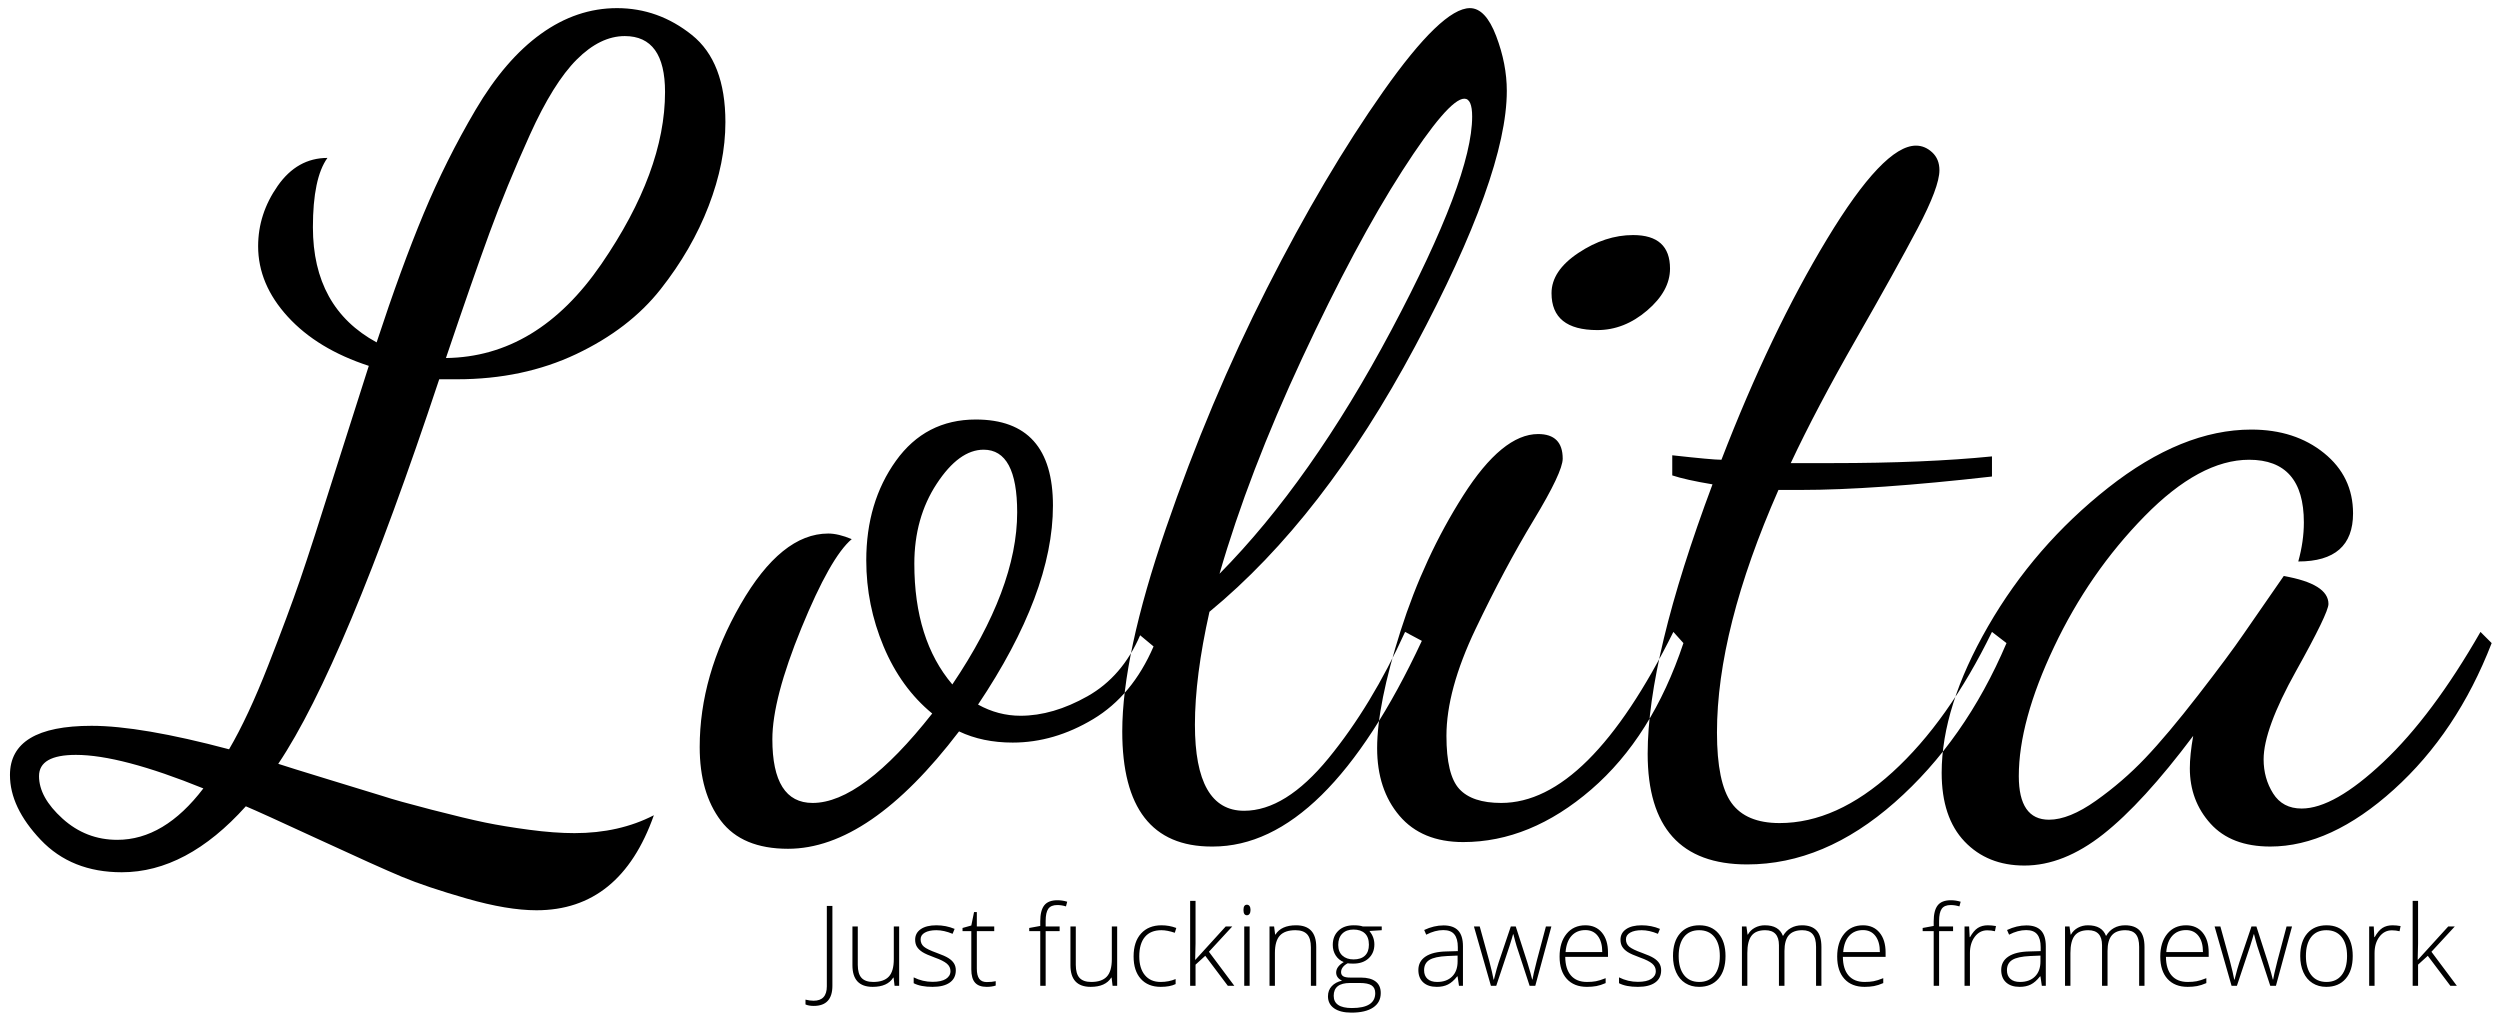
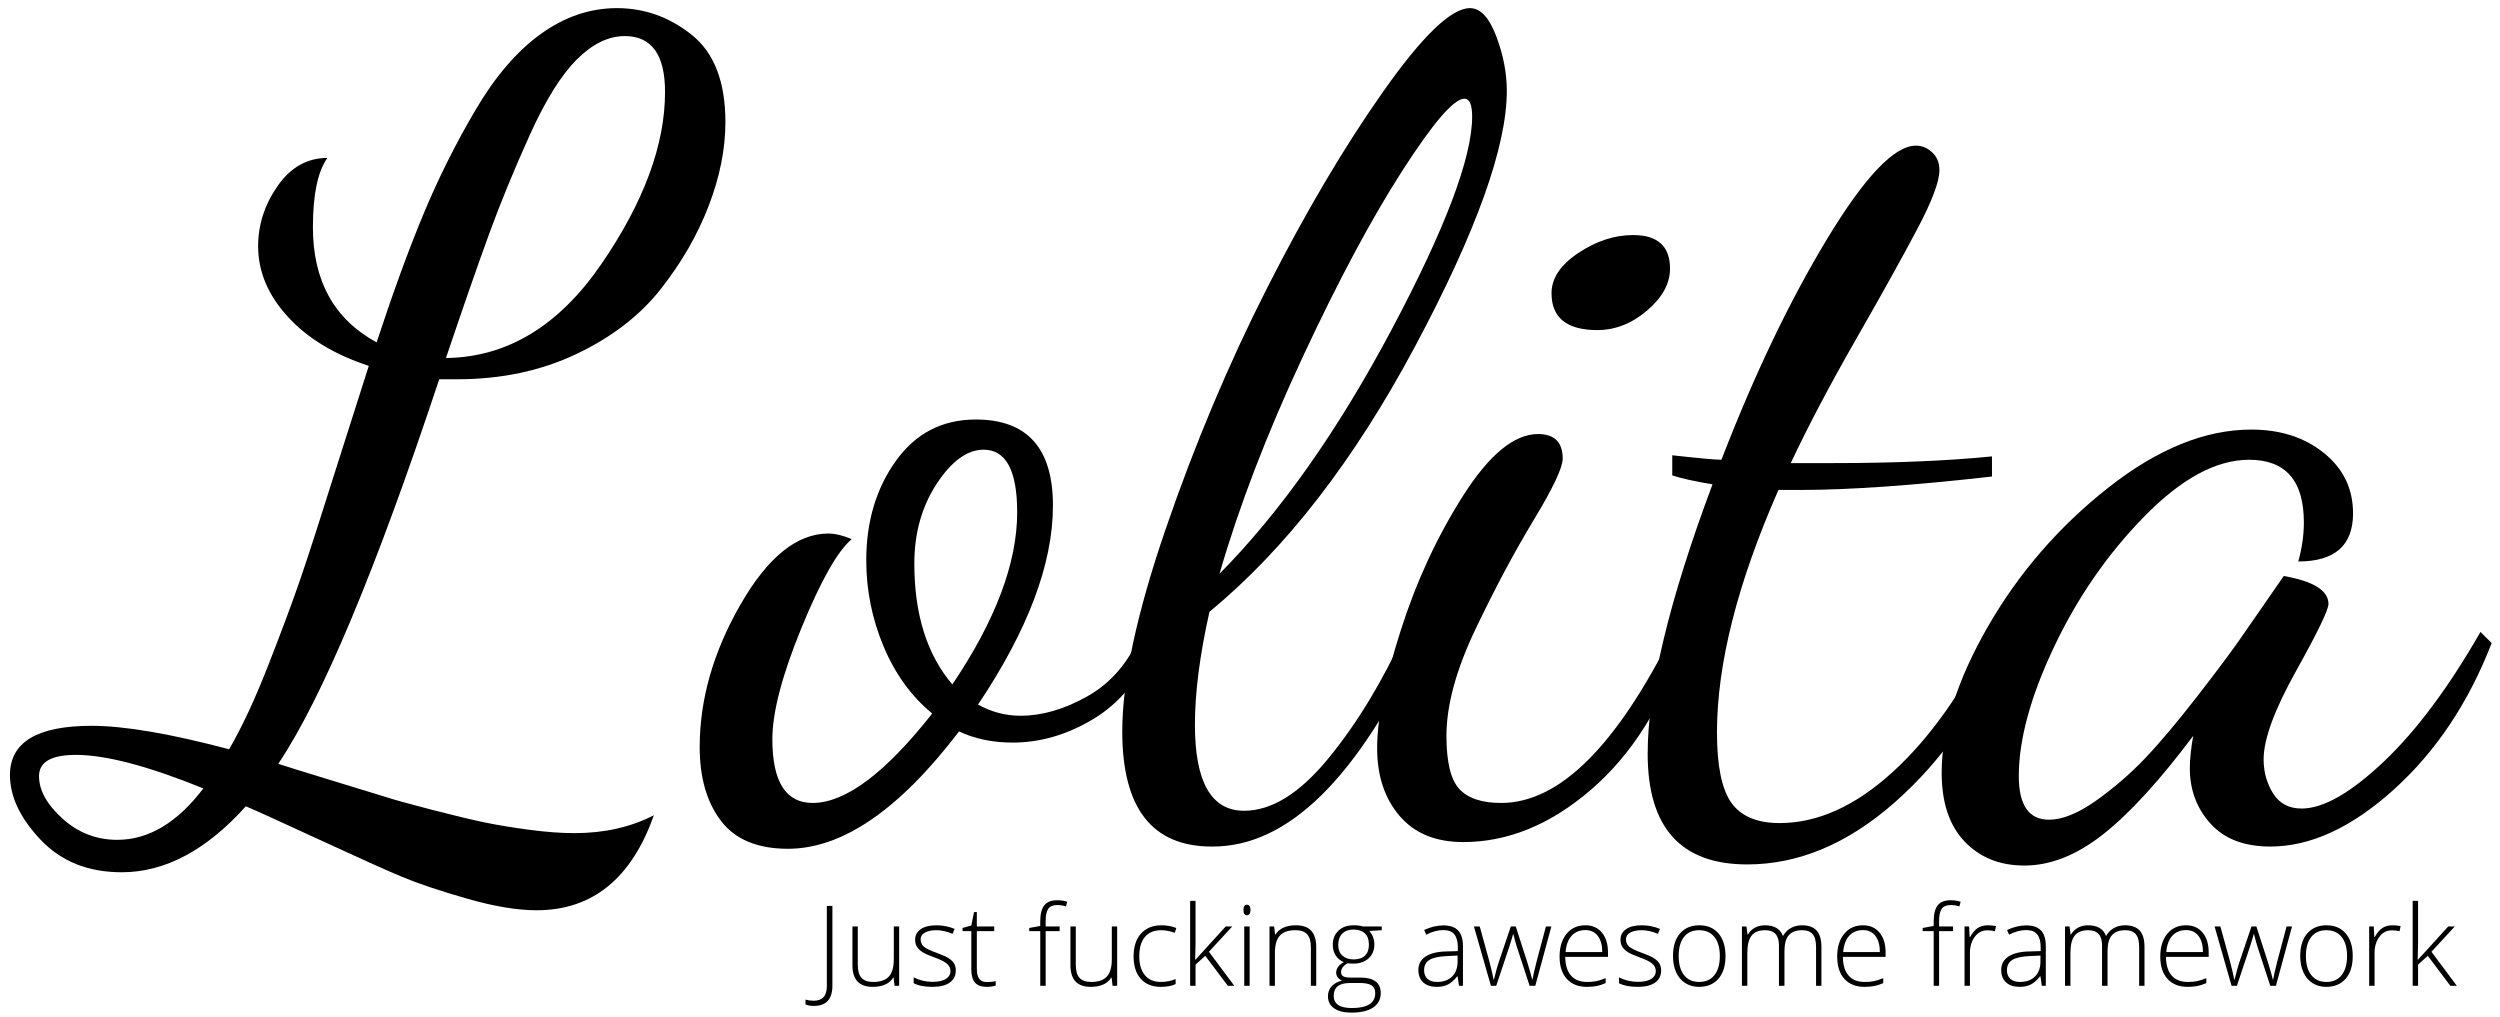
<svg xmlns="http://www.w3.org/2000/svg" width="246px" height="100px" viewBox="0 0 246 100" version="1.1">
  <defs />
  <g id="Home" stroke="none" stroke-width="1" fill="none" fill-rule="evenodd">
    <g transform="translate(-597, -463)" id="Logo" fill="#000000">
      <g transform="translate(589, 448)">
        <g id="Group" transform="translate(8, 15)">
-           <path d="M68.85,73.51 C68.85,68.817 70.188,64.142 72.865,59.485 C75.542,54.828 78.42,52.5 81.5,52.5 C82.16,52.5 82.93,52.683 83.81,53.05 C82.417,54.223 80.767,57.138 78.86,61.795 C76.953,66.452 76,70.1 76,72.74 C76,76.92 77.32,79.01 79.96,79.01 C83.187,79.01 87.11,76.077 91.73,70.21 C89.677,68.523 88.082,66.323 86.945,63.61 C85.808,60.897 85.24,58.073 85.24,55.14 C85.24,51.327 86.212,48.063 88.155,45.35 C90.098,42.637 92.72,41.28 96.02,41.28 C101.08,41.28 103.61,44.103 103.61,49.75 C103.61,55.47 101.153,61.997 96.24,69.33 C97.56,70.063 98.953,70.43 100.42,70.43 C102.547,70.43 104.747,69.788 107.02,68.505 C109.293,67.222 111.017,65.223 112.19,62.51 L113.51,63.61 C112.117,66.837 110.137,69.22 107.57,70.76 C105.003,72.3 102.363,73.07 99.65,73.07 C97.67,73.07 95.91,72.703 94.37,71.97 C88.503,79.67 82.893,83.52 77.54,83.52 C74.533,83.52 72.333,82.603 70.94,80.77 C69.547,78.937 68.85,76.517 68.85,73.51 L68.85,73.51 Z M0.98,76.26 C0.98,73.033 3.657,71.42 9.01,71.42 C12.237,71.42 16.747,72.19 22.54,73.73 C23.787,71.603 25.07,68.853 26.39,65.48 C27.71,62.107 28.755,59.302 29.525,57.065 C30.295,54.828 31.487,51.143 33.1,46.01 L36.29,36 C32.917,34.9 30.258,33.287 28.315,31.16 C26.372,29.033 25.4,26.723 25.4,24.23 C25.4,22.103 26.042,20.123 27.325,18.29 C28.608,16.457 30.24,15.54 32.22,15.54 C31.267,16.86 30.79,19.133 30.79,22.36 C30.79,27.64 32.88,31.417 37.06,33.69 C38.673,28.777 40.213,24.56 41.68,21.04 C43.147,17.52 44.852,14.11 46.795,10.81 C48.738,7.51 50.883,5.017 53.23,3.33 C55.577,1.643 58.07,0.8 60.71,0.8 C63.423,0.8 65.88,1.68 68.08,3.44 C70.28,5.2 71.38,8.06 71.38,12.02 C71.38,14.66 70.83,17.41 69.73,20.27 C68.63,23.13 67.053,25.862 65,28.465 C62.947,31.068 60.178,33.195 56.695,34.845 C53.212,36.495 49.307,37.32 44.98,37.32 L43.22,37.32 C36.987,56.093 31.707,68.707 27.38,75.16 C28.04,75.38 29.69,75.893 32.33,76.7 L37.72,78.35 C38.6,78.643 40.177,79.083 42.45,79.67 C44.723,80.257 46.483,80.678 47.73,80.935 C48.977,81.192 50.425,81.43 52.075,81.65 C53.725,81.87 55.21,81.98 56.53,81.98 C59.463,81.98 62.067,81.393 64.34,80.22 C62.14,86.453 58.29,89.57 52.79,89.57 C50.883,89.57 48.592,89.185 45.915,88.415 C43.238,87.645 41.112,86.93 39.535,86.27 C37.958,85.61 35.227,84.382 31.34,82.585 C27.453,80.788 25.07,79.707 24.19,79.34 C20.303,83.667 16.233,85.83 11.98,85.83 C8.68,85.83 6.022,84.767 4.005,82.64 C1.988,80.513 0.98,78.387 0.98,76.26 L0.98,76.26 Z M6.15,80.55 C7.69,81.943 9.487,82.64 11.54,82.64 C14.62,82.64 17.443,80.953 20.01,77.58 C14.583,75.38 10.403,74.28 7.47,74.28 C5.05,74.28 3.84,74.977 3.84,76.37 C3.84,77.763 4.61,79.157 6.15,80.55 L6.15,80.55 Z M43.88,35.23 C49.893,35.157 54.99,32.077 59.17,25.99 C63.35,19.903 65.44,14.257 65.44,9.05 C65.44,5.383 64.12,3.55 61.48,3.55 C59.867,3.55 58.29,4.32 56.75,5.86 C55.21,7.4 53.67,9.875 52.13,13.285 C50.59,16.695 49.27,19.903 48.17,22.91 C47.07,25.917 45.64,30.023 43.88,35.23 L43.88,35.23 Z M89.97,55.47 C89.97,60.457 91.217,64.417 93.71,67.35 C97.963,61.043 100.09,55.397 100.09,50.41 C100.09,46.303 98.99,44.25 96.79,44.25 C95.177,44.25 93.637,45.368 92.17,47.605 C90.703,49.842 89.97,52.463 89.97,55.47 L89.97,55.47 Z M120,56.46 C126.013,50.373 131.66,42.362 136.94,32.425 C142.22,22.488 144.86,15.503 144.86,11.47 C144.86,10.297 144.603,9.71 144.09,9.71 C143.063,9.71 141.028,12.075 137.985,16.805 C134.942,21.535 131.66,27.677 128.14,35.23 C124.62,42.783 121.907,49.86 120,56.46 L120,56.46 Z M135.51,73.62 C135.51,70.76 136.28,66.91 137.82,62.07 C139.36,57.23 141.413,52.793 143.98,48.76 C146.547,44.727 149.003,42.71 151.35,42.71 C152.963,42.71 153.77,43.517 153.77,45.13 C153.77,46.01 152.817,48.027 150.91,51.18 C149.003,54.333 147.097,57.908 145.19,61.905 C143.283,65.902 142.33,69.403 142.33,72.41 C142.33,74.977 142.752,76.718 143.595,77.635 C144.438,78.552 145.813,79.01 147.72,79.01 C153.44,79.01 159.087,73.4 164.66,62.18 L165.65,63.28 C163.597,69.44 160.572,74.243 156.575,77.69 C152.578,81.137 148.38,82.86 143.98,82.86 C141.267,82.86 139.177,81.998 137.71,80.275 C136.243,78.552 135.51,76.333 135.51,73.62 L135.51,73.62 Z M152.67,28.85 C152.67,27.383 153.55,26.063 155.31,24.89 C157.07,23.717 158.867,23.13 160.7,23.13 C163.12,23.13 164.33,24.23 164.33,26.43 C164.33,27.897 163.578,29.272 162.075,30.555 C160.572,31.838 158.94,32.48 157.18,32.48 C154.173,32.48 152.67,31.27 152.67,28.85 L152.67,28.85 Z M162.13,74.17 C162.13,67.863 164.257,59.027 168.51,47.66 C166.75,47.367 165.43,47.073 164.55,46.78 L164.55,44.8 C167.19,45.093 168.803,45.24 169.39,45.24 C172.617,36.88 176.082,29.638 179.785,23.515 C183.488,17.392 186.403,14.33 188.53,14.33 C189.117,14.33 189.648,14.55 190.125,14.99 C190.602,15.43 190.84,16.017 190.84,16.75 C190.84,17.85 190.125,19.757 188.695,22.47 C187.265,25.183 185.248,28.813 182.645,33.36 C180.042,37.907 177.897,41.977 176.21,45.57 L180.28,45.57 C186.367,45.57 191.61,45.35 196.01,44.91 L196.01,46.89 C188.237,47.77 181.967,48.21 177.2,48.21 C176.98,48.21 176.797,48.21 176.65,48.21 L175,48.21 C170.967,57.377 168.95,65.333 168.95,72.08 C168.95,75.38 169.427,77.69 170.38,79.01 C171.333,80.33 172.91,80.99 175.11,80.99 C178.85,80.99 182.553,79.322 186.22,75.985 C189.887,72.648 193.15,68.047 196.01,62.18 L197.44,63.28 C194.727,69.66 191.06,74.885 186.44,78.955 C181.82,83.025 176.98,85.06 171.92,85.06 C165.393,85.06 162.13,81.43 162.13,74.17 L162.13,74.17 Z M191.06,76.04 C191.06,71.713 192.582,66.91 195.625,61.63 C198.668,56.35 202.61,51.803 207.45,47.99 C212.29,44.177 216.983,42.27 221.53,42.27 C224.39,42.27 226.773,43.04 228.68,44.58 C230.587,46.12 231.54,48.1 231.54,50.52 C231.54,53.673 229.743,55.25 226.15,55.25 C226.517,53.93 226.7,52.647 226.7,51.4 C226.7,47.293 224.903,45.24 221.31,45.24 C218.083,45.24 214.655,47.092 211.025,50.795 C207.395,54.498 204.425,58.788 202.115,63.665 C199.805,68.542 198.65,72.777 198.65,76.37 C198.65,79.23 199.64,80.66 201.62,80.66 C202.94,80.66 204.48,80.037 206.24,78.79 C208,77.543 209.613,76.15 211.08,74.61 C212.547,73.07 214.288,70.998 216.305,68.395 C218.322,65.792 219.807,63.793 220.76,62.4 L224.72,56.68 C227.653,57.193 229.12,58.11 229.12,59.43 C229.12,60.017 228.057,62.217 225.93,66.03 C223.803,69.843 222.74,72.74 222.74,74.72 C222.74,75.967 223.052,77.085 223.675,78.075 C224.298,79.065 225.233,79.56 226.48,79.56 C228.607,79.56 231.283,78.038 234.51,74.995 C237.737,71.952 240.927,67.68 244.08,62.18 L245.18,63.28 C242.907,69.147 239.698,73.95 235.555,77.69 C231.412,81.43 227.36,83.3 223.4,83.3 C220.833,83.3 218.872,82.548 217.515,81.045 C216.158,79.542 215.48,77.727 215.48,75.6 C215.48,74.72 215.59,73.657 215.81,72.41 C212.51,76.81 209.558,80.037 206.955,82.09 C204.352,84.143 201.767,85.17 199.2,85.17 C196.78,85.17 194.818,84.382 193.315,82.805 C191.812,81.228 191.06,78.973 191.06,76.04 L191.06,76.04 Z M110.43,71.97 C110.43,66.983 111.86,60.328 114.72,52.005 C117.58,43.682 120.898,35.798 124.675,28.355 C128.452,20.912 132.265,14.458 136.115,8.995 C139.965,3.532 142.807,0.8 144.64,0.8 C145.667,0.8 146.528,1.717 147.225,3.55 C147.922,5.383 148.27,7.18 148.27,8.94 C148.27,14.44 145.263,22.818 139.25,34.075 C133.237,45.332 126.49,54.04 119.01,60.2 C118.057,64.453 117.58,68.157 117.58,71.31 C117.58,76.957 119.193,79.78 122.42,79.78 C125.133,79.78 127.902,78.057 130.725,74.61 C133.548,71.163 136.06,67.02 138.26,62.18 L139.91,63.06 C133.603,76.553 126.747,83.3 119.34,83.3 L119.23,83.3 C113.363,83.3 110.43,79.523 110.43,71.97 L110.43,71.97 Z" id="Lolita" />
          <path d="M80.071,98.982 C79.742,98.982 79.471,98.934 79.26,98.837 L79.26,98.364 C79.539,98.436 79.806,98.472 80.06,98.472 C80.927,98.472 81.36,97.999 81.36,97.054 L81.36,89.147 L81.908,89.147 L81.908,97 C81.908,98.321 81.296,98.982 80.071,98.982 L80.071,98.982 Z M84.406,91.162 L84.406,94.943 C84.406,95.53 84.529,95.957 84.776,96.224 C85.023,96.491 85.406,96.624 85.926,96.624 C86.62,96.624 87.131,96.449 87.459,96.098 C87.787,95.747 87.95,95.176 87.95,94.384 L87.95,91.162 L88.477,91.162 L88.477,97 L88.026,97 L87.929,96.194 L87.897,96.194 C87.517,96.803 86.842,97.107 85.872,97.107 C84.543,97.107 83.879,96.397 83.879,94.975 L83.879,91.162 L84.406,91.162 Z M94.052,95.48 C94.052,96.003 93.853,96.405 93.456,96.686 C93.058,96.967 92.494,97.107 91.764,97.107 C90.983,97.107 90.364,96.987 89.906,96.748 L89.906,96.173 C90.493,96.466 91.112,96.613 91.764,96.613 C92.34,96.613 92.778,96.517 93.077,96.326 C93.376,96.134 93.526,95.879 93.526,95.561 C93.526,95.267 93.407,95.02 93.168,94.819 C92.93,94.619 92.539,94.422 91.995,94.229 C91.411,94.017 91.001,93.836 90.765,93.683 C90.529,93.531 90.35,93.359 90.23,93.168 C90.111,92.976 90.051,92.743 90.051,92.467 C90.051,92.03 90.234,91.684 90.601,91.43 C90.968,91.176 91.481,91.049 92.14,91.049 C92.77,91.049 93.368,91.167 93.934,91.403 L93.735,91.887 C93.162,91.65 92.63,91.532 92.14,91.532 C91.664,91.532 91.286,91.611 91.007,91.769 C90.727,91.926 90.588,92.145 90.588,92.424 C90.588,92.728 90.696,92.972 90.913,93.154 C91.129,93.337 91.553,93.541 92.183,93.767 C92.709,93.956 93.092,94.127 93.332,94.28 C93.572,94.432 93.752,94.604 93.872,94.798 C93.992,94.991 94.052,95.219 94.052,95.48 L94.052,95.48 Z M97.097,96.635 C97.434,96.635 97.728,96.606 97.978,96.549 L97.978,96.979 C97.72,97.064 97.423,97.107 97.087,97.107 C96.571,97.107 96.191,96.97 95.945,96.694 C95.7,96.418 95.577,95.985 95.577,95.394 L95.577,91.624 L94.713,91.624 L94.713,91.312 L95.577,91.07 L95.846,89.749 L96.12,89.749 L96.12,91.162 L97.833,91.162 L97.833,91.624 L96.12,91.624 L96.12,95.319 C96.12,95.766 96.199,96.098 96.356,96.312 C96.514,96.527 96.761,96.635 97.097,96.635 L97.097,96.635 Z M104.268,91.624 L102.893,91.624 L102.893,97 L102.361,97 L102.361,91.624 L101.276,91.624 L101.276,91.312 L102.361,91.113 L102.361,90.662 C102.361,89.946 102.493,89.42 102.756,89.086 C103.019,88.751 103.45,88.583 104.048,88.583 C104.37,88.583 104.692,88.632 105.014,88.729 L104.891,89.19 C104.604,89.101 104.32,89.056 104.037,89.056 C103.621,89.056 103.327,89.179 103.153,89.424 C102.98,89.669 102.893,90.068 102.893,90.619 L102.893,91.162 L104.268,91.162 L104.268,91.624 Z M105.858,91.162 L105.858,94.943 C105.858,95.53 105.981,95.957 106.228,96.224 C106.475,96.491 106.858,96.624 107.378,96.624 C108.072,96.624 108.583,96.449 108.911,96.098 C109.239,95.747 109.403,95.176 109.403,94.384 L109.403,91.162 L109.929,91.162 L109.929,97 L109.478,97 L109.381,96.194 L109.349,96.194 C108.969,96.803 108.294,97.107 107.324,97.107 C105.996,97.107 105.331,96.397 105.331,94.975 L105.331,91.162 L105.858,91.162 Z M114.215,97.107 C113.381,97.107 112.727,96.844 112.255,96.318 C111.782,95.792 111.546,95.057 111.546,94.116 C111.546,93.149 111.791,92.396 112.281,91.857 C112.772,91.318 113.443,91.049 114.296,91.049 C114.801,91.049 115.284,91.137 115.746,91.312 L115.601,91.785 C115.096,91.616 114.657,91.532 114.285,91.532 C113.569,91.532 113.026,91.753 112.657,92.196 C112.289,92.638 112.104,93.274 112.104,94.105 C112.104,94.893 112.289,95.51 112.657,95.955 C113.026,96.401 113.542,96.624 114.204,96.624 C114.734,96.624 115.227,96.529 115.681,96.339 L115.681,96.833 C115.309,97.016 114.82,97.107 114.215,97.107 L114.215,97.107 Z M117.631,94.438 L120.612,91.162 L121.257,91.162 L118.958,93.654 L121.455,97 L120.816,97 L118.598,94.051 L117.642,94.921 L117.642,97 L117.11,97 L117.11,88.643 L117.642,88.643 L117.642,92.832 L117.604,94.438 L117.631,94.438 Z M122.965,97 L122.433,97 L122.433,91.162 L122.965,91.162 L122.965,97 Z M122.358,89.54 C122.358,89.196 122.47,89.024 122.696,89.024 C122.807,89.024 122.894,89.069 122.957,89.158 C123.019,89.248 123.051,89.375 123.051,89.54 C123.051,89.701 123.019,89.828 122.957,89.921 C122.894,90.014 122.807,90.061 122.696,90.061 C122.47,90.061 122.358,89.887 122.358,89.54 L122.358,89.54 Z M128.991,97 L128.991,93.213 C128.991,92.626 128.867,92.199 128.62,91.932 C128.373,91.666 127.99,91.532 127.471,91.532 C126.773,91.532 126.262,91.709 125.938,92.061 C125.613,92.414 125.451,92.986 125.451,93.777 L125.451,97 L124.92,97 L124.92,91.162 L125.371,91.162 L125.473,91.962 L125.505,91.962 C125.885,91.353 126.56,91.049 127.53,91.049 C128.855,91.049 129.517,91.76 129.517,93.181 L129.517,97 L128.991,97 Z M135.963,91.162 L135.963,91.532 L134.754,91.607 C135.076,92.008 135.238,92.449 135.238,92.929 C135.238,93.491 135.05,93.947 134.676,94.296 C134.302,94.645 133.8,94.819 133.17,94.819 C132.905,94.819 132.719,94.809 132.611,94.787 C132.4,94.898 132.239,95.029 132.128,95.179 C132.017,95.33 131.961,95.489 131.961,95.657 C131.961,95.843 132.032,95.979 132.173,96.065 C132.315,96.151 132.552,96.194 132.885,96.194 L133.906,96.194 C134.539,96.194 135.024,96.322 135.361,96.578 C135.698,96.834 135.866,97.213 135.866,97.714 C135.866,98.33 135.616,98.806 135.117,99.14 C134.617,99.475 133.906,99.643 132.982,99.643 C132.248,99.643 131.679,99.501 131.276,99.218 C130.874,98.935 130.672,98.542 130.672,98.037 C130.672,97.636 130.797,97.303 131.045,97.038 C131.294,96.773 131.632,96.592 132.058,96.495 C131.882,96.42 131.742,96.313 131.636,96.176 C131.531,96.038 131.478,95.879 131.478,95.7 C131.478,95.31 131.727,94.966 132.224,94.669 C131.884,94.529 131.619,94.31 131.429,94.011 C131.24,93.712 131.145,93.369 131.145,92.982 C131.145,92.399 131.33,91.931 131.701,91.578 C132.071,91.225 132.572,91.049 133.202,91.049 C133.585,91.049 133.882,91.086 134.094,91.162 L135.963,91.162 Z M131.236,97.988 C131.236,98.79 131.832,99.191 133.025,99.191 C134.557,99.191 135.323,98.703 135.323,97.725 C135.323,97.374 135.204,97.12 134.964,96.962 C134.724,96.805 134.335,96.726 133.798,96.726 L132.842,96.726 C131.771,96.726 131.236,97.147 131.236,97.988 L131.236,97.988 Z M131.682,92.982 C131.682,93.434 131.819,93.784 132.093,94.032 C132.367,94.281 132.733,94.406 133.191,94.406 C133.678,94.406 134.051,94.282 134.311,94.035 C134.571,93.788 134.7,93.43 134.7,92.961 C134.7,92.463 134.567,92.09 134.3,91.841 C134.034,91.592 133.66,91.468 133.18,91.468 C132.715,91.468 132.349,91.601 132.082,91.868 C131.815,92.135 131.682,92.506 131.682,92.982 L131.682,92.982 Z M143.563,97 L143.428,96.076 L143.385,96.076 C143.092,96.452 142.79,96.718 142.48,96.874 C142.171,97.03 141.805,97.107 141.382,97.107 C140.809,97.107 140.363,96.961 140.045,96.667 C139.726,96.373 139.567,95.967 139.567,95.448 C139.567,94.878 139.804,94.436 140.278,94.121 C140.753,93.806 141.439,93.639 142.338,93.622 L143.45,93.589 L143.45,93.203 C143.45,92.648 143.337,92.229 143.112,91.946 C142.886,91.663 142.523,91.521 142.021,91.521 C141.481,91.521 140.92,91.672 140.34,91.973 L140.141,91.511 C140.782,91.21 141.416,91.06 142.043,91.06 C142.684,91.06 143.163,91.226 143.479,91.559 C143.796,91.892 143.955,92.411 143.955,93.117 L143.955,97 L143.563,97 Z M141.414,96.624 C142.037,96.624 142.529,96.446 142.889,96.09 C143.249,95.733 143.428,95.238 143.428,94.604 L143.428,94.03 L142.408,94.073 C141.588,94.112 141.003,94.24 140.654,94.457 C140.305,94.673 140.131,95.011 140.131,95.469 C140.131,95.834 140.243,96.118 140.466,96.321 C140.69,96.523 141.006,96.624 141.414,96.624 L141.414,96.624 Z M150.513,97 L149.235,93.095 C149.152,92.83 149.047,92.442 148.918,91.93 L148.885,91.93 L148.773,92.327 L148.531,93.106 L147.231,97 L146.705,97 L145.034,91.162 L145.604,91.162 L146.538,94.545 C146.757,95.383 146.9,95.999 146.968,96.393 L147,96.393 C147.212,95.555 147.365,94.998 147.462,94.723 L148.665,91.162 L149.149,91.162 L150.293,94.712 C150.551,95.553 150.708,96.11 150.765,96.382 L150.798,96.382 C150.826,96.15 150.969,95.527 151.227,94.513 L152.119,91.162 L152.656,91.162 L151.072,97 L150.513,97 Z M156.158,97.107 C155.309,97.107 154.648,96.846 154.173,96.323 C153.699,95.8 153.462,95.068 153.462,94.126 C153.462,93.195 153.691,92.45 154.149,91.889 C154.608,91.329 155.225,91.049 156.002,91.049 C156.69,91.049 157.232,91.289 157.63,91.769 C158.027,92.248 158.226,92.9 158.226,93.724 L158.226,94.153 L154.02,94.153 C154.027,94.955 154.215,95.568 154.582,95.99 C154.949,96.413 155.474,96.624 156.158,96.624 C156.491,96.624 156.784,96.601 157.036,96.554 C157.289,96.508 157.608,96.407 157.995,96.253 L157.995,96.737 C157.665,96.88 157.361,96.978 157.082,97.03 C156.802,97.081 156.495,97.107 156.158,97.107 L156.158,97.107 Z M156.002,91.521 C155.44,91.521 154.989,91.707 154.649,92.077 C154.309,92.448 154.11,92.982 154.052,93.681 L157.662,93.681 C157.662,93.004 157.515,92.475 157.221,92.094 C156.928,91.712 156.521,91.521 156.002,91.521 L156.002,91.521 Z M163.457,95.48 C163.457,96.003 163.259,96.405 162.861,96.686 C162.464,96.967 161.9,97.107 161.169,97.107 C160.389,97.107 159.769,96.987 159.311,96.748 L159.311,96.173 C159.898,96.466 160.517,96.613 161.169,96.613 C161.746,96.613 162.183,96.517 162.482,96.326 C162.781,96.134 162.931,95.879 162.931,95.561 C162.931,95.267 162.812,95.02 162.574,94.819 C162.336,94.619 161.944,94.422 161.4,94.229 C160.816,94.017 160.406,93.836 160.17,93.683 C159.934,93.531 159.756,93.359 159.636,93.168 C159.516,92.976 159.456,92.743 159.456,92.467 C159.456,92.03 159.639,91.684 160.006,91.43 C160.373,91.176 160.886,91.049 161.545,91.049 C162.175,91.049 162.773,91.167 163.339,91.403 L163.14,91.887 C162.567,91.65 162.036,91.532 161.545,91.532 C161.069,91.532 160.691,91.611 160.412,91.769 C160.133,91.926 159.993,92.145 159.993,92.424 C159.993,92.728 160.101,92.972 160.318,93.154 C160.535,93.337 160.958,93.541 161.588,93.767 C162.115,93.956 162.498,94.127 162.738,94.28 C162.977,94.432 163.157,94.604 163.277,94.798 C163.397,94.991 163.457,95.219 163.457,95.48 L163.457,95.48 Z M169.79,94.073 C169.79,95.025 169.559,95.769 169.097,96.304 C168.635,96.84 167.998,97.107 167.185,97.107 C166.673,97.107 166.222,96.984 165.831,96.737 C165.441,96.49 165.142,96.135 164.934,95.673 C164.727,95.211 164.623,94.678 164.623,94.073 C164.623,93.12 164.854,92.378 165.316,91.846 C165.778,91.315 166.411,91.049 167.217,91.049 C168.019,91.049 168.648,91.318 169.105,91.857 C169.562,92.396 169.79,93.135 169.79,94.073 L169.79,94.073 Z M165.181,94.073 C165.181,94.875 165.358,95.501 165.71,95.95 C166.063,96.399 166.562,96.624 167.206,96.624 C167.851,96.624 168.349,96.399 168.702,95.95 C169.055,95.501 169.231,94.875 169.231,94.073 C169.231,93.267 169.053,92.642 168.697,92.198 C168.34,91.754 167.84,91.532 167.196,91.532 C166.551,91.532 166.054,91.753 165.705,92.196 C165.356,92.638 165.181,93.264 165.181,94.073 L165.181,94.073 Z M178.7,97 L178.7,93.17 C178.7,92.601 178.589,92.186 178.367,91.924 C178.145,91.663 177.805,91.532 177.347,91.532 C176.749,91.532 176.307,91.697 176.02,92.026 C175.734,92.356 175.591,92.873 175.591,93.579 L175.591,97 L175.048,97 L175.048,93.009 C175.048,92.025 174.597,91.532 173.695,91.532 C173.082,91.532 172.636,91.71 172.357,92.067 C172.078,92.423 171.938,92.993 171.938,93.777 L171.938,97 L171.406,97 L171.406,91.162 L171.847,91.162 L171.96,91.962 L171.992,91.962 C172.153,91.672 172.382,91.447 172.679,91.288 C172.977,91.128 173.304,91.049 173.662,91.049 C174.583,91.049 175.173,91.394 175.435,92.085 L175.456,92.085 C175.646,91.752 175.901,91.496 176.222,91.317 C176.542,91.138 176.906,91.049 177.315,91.049 C177.952,91.049 178.43,91.219 178.749,91.559 C179.067,91.899 179.227,92.44 179.227,93.181 L179.227,97 L178.7,97 Z M183.475,97.107 C182.627,97.107 181.965,96.846 181.491,96.323 C181.016,95.8 180.779,95.068 180.779,94.126 C180.779,93.195 181.008,92.45 181.467,91.889 C181.925,91.329 182.543,91.049 183.32,91.049 C184.007,91.049 184.55,91.289 184.947,91.769 C185.344,92.248 185.543,92.9 185.543,93.724 L185.543,94.153 L181.338,94.153 C181.345,94.955 181.532,95.568 181.899,95.99 C182.266,96.413 182.791,96.624 183.475,96.624 C183.808,96.624 184.101,96.601 184.354,96.554 C184.606,96.508 184.926,96.407 185.312,96.253 L185.312,96.737 C184.983,96.88 184.678,96.978 184.399,97.03 C184.12,97.081 183.812,97.107 183.475,97.107 L183.475,97.107 Z M183.32,91.521 C182.757,91.521 182.306,91.707 181.966,92.077 C181.626,92.448 181.427,92.982 181.37,93.681 L184.979,93.681 C184.979,93.004 184.832,92.475 184.539,92.094 C184.245,91.712 183.839,91.521 183.32,91.521 L183.32,91.521 Z M192.182,91.624 L190.807,91.624 L190.807,97 L190.275,97 L190.275,91.624 L189.19,91.624 L189.19,91.312 L190.275,91.113 L190.275,90.662 C190.275,89.946 190.407,89.42 190.67,89.086 C190.933,88.751 191.364,88.583 191.962,88.583 C192.284,88.583 192.606,88.632 192.928,88.729 L192.805,89.19 C192.518,89.101 192.234,89.056 191.951,89.056 C191.536,89.056 191.241,89.179 191.067,89.424 C190.894,89.669 190.807,90.068 190.807,90.619 L190.807,91.162 L192.182,91.162 L192.182,91.624 Z M195.609,91.049 C195.856,91.049 196.121,91.074 196.404,91.124 L196.302,91.634 C196.058,91.573 195.806,91.543 195.544,91.543 C195.046,91.543 194.638,91.754 194.32,92.177 C194.001,92.599 193.842,93.133 193.842,93.777 L193.842,97 L193.31,97 L193.31,91.162 L193.761,91.162 L193.815,92.214 L193.852,92.214 C194.092,91.785 194.348,91.483 194.62,91.309 C194.892,91.136 195.222,91.049 195.609,91.049 L195.609,91.049 Z M200.915,97 L200.781,96.076 L200.738,96.076 C200.444,96.452 200.143,96.718 199.833,96.874 C199.523,97.03 199.157,97.107 198.735,97.107 C198.162,97.107 197.716,96.961 197.397,96.667 C197.079,96.373 196.919,95.967 196.919,95.448 C196.919,94.878 197.156,94.436 197.631,94.121 C198.105,93.806 198.792,93.639 199.691,93.622 L200.802,93.589 L200.802,93.203 C200.802,92.648 200.69,92.229 200.464,91.946 C200.239,91.663 199.875,91.521 199.374,91.521 C198.833,91.521 198.273,91.672 197.693,91.973 L197.494,91.511 C198.135,91.21 198.769,91.06 199.395,91.06 C200.036,91.06 200.515,91.226 200.832,91.559 C201.149,91.892 201.307,92.411 201.307,93.117 L201.307,97 L200.915,97 Z M198.767,96.624 C199.39,96.624 199.881,96.446 200.241,96.09 C200.601,95.733 200.781,95.238 200.781,94.604 L200.781,94.03 L199.76,94.073 C198.941,94.112 198.356,94.24 198.007,94.457 C197.658,94.673 197.483,95.011 197.483,95.469 C197.483,95.834 197.595,96.118 197.819,96.321 C198.043,96.523 198.359,96.624 198.767,96.624 L198.767,96.624 Z M210.492,97 L210.492,93.17 C210.492,92.601 210.381,92.186 210.159,91.924 C209.937,91.663 209.597,91.532 209.138,91.532 C208.54,91.532 208.098,91.697 207.812,92.026 C207.525,92.356 207.382,92.873 207.382,93.579 L207.382,97 L206.84,97 L206.84,93.009 C206.84,92.025 206.388,91.532 205.486,91.532 C204.874,91.532 204.428,91.71 204.149,92.067 C203.869,92.423 203.73,92.993 203.73,93.777 L203.73,97 L203.198,97 L203.198,91.162 L203.638,91.162 L203.751,91.962 L203.783,91.962 C203.945,91.672 204.174,91.447 204.471,91.288 C204.768,91.128 205.096,91.049 205.454,91.049 C206.374,91.049 206.965,91.394 207.226,92.085 L207.248,92.085 C207.438,91.752 207.693,91.496 208.013,91.317 C208.334,91.138 208.698,91.049 209.106,91.049 C209.744,91.049 210.222,91.219 210.54,91.559 C210.859,91.899 211.018,92.44 211.018,93.181 L211.018,97 L210.492,97 Z M215.267,97.107 C214.418,97.107 213.757,96.846 213.282,96.323 C212.808,95.8 212.571,95.068 212.571,94.126 C212.571,93.195 212.8,92.45 213.258,91.889 C213.716,91.329 214.334,91.049 215.111,91.049 C215.799,91.049 216.341,91.289 216.739,91.769 C217.136,92.248 217.335,92.9 217.335,93.724 L217.335,94.153 L213.129,94.153 C213.136,94.955 213.323,95.568 213.69,95.99 C214.057,96.413 214.583,96.624 215.267,96.624 C215.6,96.624 215.893,96.601 216.145,96.554 C216.397,96.508 216.717,96.407 217.104,96.253 L217.104,96.737 C216.774,96.88 216.47,96.978 216.191,97.03 C215.911,97.081 215.603,97.107 215.267,97.107 L215.267,97.107 Z M215.111,91.521 C214.549,91.521 214.098,91.707 213.758,92.077 C213.417,92.448 213.219,92.982 213.161,93.681 L216.771,93.681 C216.771,93.004 216.624,92.475 216.33,92.094 C216.037,91.712 215.63,91.521 215.111,91.521 L215.111,91.521 Z M223.393,97 L222.115,93.095 C222.033,92.83 221.927,92.442 221.798,91.93 L221.766,91.93 L221.653,92.327 L221.411,93.106 L220.112,97 L219.585,97 L217.915,91.162 L218.484,91.162 L219.419,94.545 C219.637,95.383 219.78,95.999 219.848,96.393 L219.881,96.393 C220.092,95.555 220.246,94.998 220.343,94.723 L221.546,91.162 L222.029,91.162 L223.173,94.712 C223.431,95.553 223.588,96.11 223.646,96.382 L223.678,96.382 C223.707,96.15 223.85,95.527 224.108,94.513 L224.999,91.162 L225.536,91.162 L223.952,97 L223.393,97 Z M231.509,94.073 C231.509,95.025 231.278,95.769 230.816,96.304 C230.354,96.84 229.717,97.107 228.904,97.107 C228.392,97.107 227.941,96.984 227.551,96.737 C227.16,96.49 226.861,96.135 226.654,95.673 C226.446,95.211 226.342,94.678 226.342,94.073 C226.342,93.12 226.573,92.378 227.035,91.846 C227.497,91.315 228.131,91.049 228.936,91.049 C229.738,91.049 230.368,91.318 230.824,91.857 C231.281,92.396 231.509,93.135 231.509,94.073 L231.509,94.073 Z M226.901,94.073 C226.901,94.875 227.077,95.501 227.43,95.95 C227.782,96.399 228.281,96.624 228.926,96.624 C229.57,96.624 230.069,96.399 230.421,95.95 C230.774,95.501 230.95,94.875 230.95,94.073 C230.95,93.267 230.772,92.642 230.416,92.198 C230.06,91.754 229.559,91.532 228.915,91.532 C228.27,91.532 227.773,91.753 227.424,92.196 C227.075,92.638 226.901,93.264 226.901,94.073 L226.901,94.073 Z M235.425,91.049 C235.672,91.049 235.937,91.074 236.219,91.124 L236.117,91.634 C235.874,91.573 235.622,91.543 235.36,91.543 C234.862,91.543 234.454,91.754 234.135,92.177 C233.817,92.599 233.657,93.133 233.657,93.777 L233.657,97 L233.126,97 L233.126,91.162 L233.577,91.162 L233.631,92.214 L233.668,92.214 C233.908,91.785 234.164,91.483 234.436,91.309 C234.708,91.136 235.038,91.049 235.425,91.049 L235.425,91.049 Z M237.927,94.438 L240.908,91.162 L241.553,91.162 L239.254,93.654 L241.752,97 L241.113,97 L238.894,94.051 L237.938,94.921 L237.938,97 L237.406,97 L237.406,88.643 L237.938,88.643 L237.938,92.832 L237.901,94.438 L237.927,94.438 Z" id="Just-fucking-awesome" />
+           <g id="a" transform="translate(191, 42)">
+             <path d="M0.06,34.04 C0.06,29.713 1.582,24.91 4.625,19.63 C7.668,14.35 11.61,9.803 16.45,5.99 C21.29,2.177 25.983,0.27 30.53,0.27 C33.39,0.27 35.773,1.04 37.68,2.58 C39.587,4.12 40.54,6.1 40.54,8.52 C40.54,11.673 38.743,13.25 35.15,13.25 C35.517,11.93 35.7,10.647 35.7,9.4 C35.7,5.293 33.903,3.24 30.31,3.24 C27.083,3.24 23.655,5.092 20.025,8.795 C16.395,12.498 13.425,16.788 11.115,21.665 C8.805,26.542 7.65,30.777 7.65,34.37 C7.65,37.23 8.64,38.66 10.62,38.66 C11.94,38.66 13.48,38.037 15.24,36.79 C17,35.543 18.613,34.15 20.08,32.61 C21.547,31.07 23.288,28.998 25.305,26.395 C27.322,23.792 28.807,21.793 29.76,20.4 L33.72,14.68 C36.653,15.193 38.12,16.11 38.12,17.43 C38.12,18.017 37.057,20.217 34.93,24.03 C32.803,27.843 31.74,30.74 31.74,32.72 C31.74,33.967 32.052,35.085 32.675,36.075 C33.298,37.065 34.233,37.56 35.48,37.56 C37.607,37.56 40.283,36.038 43.51,32.995 C46.737,29.952 49.927,25.68 53.08,20.18 L54.18,21.28 C51.907,27.147 48.698,31.95 44.555,35.69 C40.412,39.43 36.36,41.3 32.4,41.3 C29.833,41.3 27.872,40.548 26.515,39.045 C25.158,37.542 24.48,35.727 24.48,33.6 C24.48,32.72 24.59,31.657 24.81,30.41 C21.51,34.81 18.558,38.037 15.955,40.09 C13.352,42.143 10.767,43.17 8.2,43.17 C5.78,43.17 3.818,42.382 2.315,40.805 C0.812,39.228 0.06,36.973 0.06,34.04 L0.06,34.04 Z" id="Lolita" />
+           </g>
+           <g id="t" transform="translate(162, 14)">
+             <path d="M0.13,60.17 C0.13,53.863 2.257,45.027 6.51,33.66 C4.75,33.367 3.43,33.073 2.55,32.78 L2.55,30.8 C5.19,31.093 6.803,31.24 7.39,31.24 C10.617,22.88 14.082,15.638 17.785,9.515 C21.488,3.392 24.403,0.33 26.53,0.33 C27.117,0.33 27.648,0.55 28.125,0.99 C28.602,1.43 28.84,2.017 28.84,2.75 C28.84,3.85 28.125,5.757 26.695,8.47 C25.265,11.183 23.248,14.813 20.645,19.36 C18.042,23.907 15.897,27.977 14.21,31.57 L18.28,31.57 C24.367,31.57 29.61,31.35 34.01,30.91 L34.01,32.89 C26.237,33.77 19.967,34.21 15.2,34.21 C14.98,34.21 14.797,34.21 14.65,34.21 L13,34.21 C8.967,43.377 6.95,51.333 6.95,58.08 C6.95,61.38 7.427,63.69 8.38,65.01 C9.333,66.33 10.91,66.99 13.11,66.99 C16.85,66.99 20.553,65.322 24.22,61.985 C27.887,58.648 31.15,54.047 34.01,48.18 L35.44,49.28 C32.727,55.66 29.06,60.885 24.44,64.955 C19.82,69.025 14.98,71.06 9.92,71.06 C3.393,71.06 0.13,67.43 0.13,60.17 L0.13,60.17 Z" id="Path" />
+           </g>
+           <g id="i" transform="translate(135, 23)">
+             <path d="M17.67,5.85 C17.67,4.383 18.55,3.063 20.31,1.89 C22.07,0.717 23.867,0.13 25.7,0.13 C28.12,0.13 29.33,1.23 29.33,3.43 C29.33,4.897 28.578,6.272 27.075,7.555 C25.572,8.838 23.94,9.48 22.18,9.48 C19.173,9.48 17.67,8.27 17.67,5.85 L17.67,5.85 Z" id="Path" />
+             <path d="M0.51,50.62 C0.51,47.76 1.28,43.91 2.82,39.07 C4.36,34.23 6.413,29.793 8.98,25.76 C11.547,21.727 14.003,19.71 16.35,19.71 C17.963,19.71 18.77,20.517 18.77,22.13 C18.77,23.01 17.817,25.027 15.91,28.18 C14.003,31.333 12.097,34.908 10.19,38.905 C8.283,42.902 7.33,46.403 7.33,49.41 C7.33,51.977 7.752,53.718 8.595,54.635 C9.438,55.552 10.813,56.01 12.72,56.01 C18.44,56.01 24.087,50.4 29.66,39.18 L30.65,40.28 C28.597,46.44 25.572,51.243 21.575,54.69 C17.578,58.137 13.38,59.86 8.98,59.86 C6.267,59.86 4.177,58.998 2.71,57.275 C1.243,55.552 0.51,53.333 0.51,50.62 L0.51,50.62 Z" id="Path" />
+           </g>
+           <g id="l" transform="translate(110, 0)">
+             <path d="M0.43,71.97 C0.43,66.983 1.86,60.328 4.72,52.005 C7.58,43.682 10.898,35.798 14.675,28.355 C18.452,20.912 22.265,14.458 26.115,8.995 C29.965,3.532 32.807,0.8 34.64,0.8 C35.667,0.8 36.528,1.717 37.225,3.55 C37.922,5.383 38.27,7.18 38.27,8.94 C38.27,14.44 35.263,22.818 29.25,34.075 C23.237,45.332 16.49,54.04 9.01,60.2 C8.057,64.453 7.58,68.157 7.58,71.31 C7.58,76.957 9.193,79.78 12.42,79.78 C15.133,79.78 17.902,78.057 20.725,74.61 C23.548,71.163 26.06,67.02 28.26,62.18 L29.91,63.06 C23.603,76.553 16.747,83.3 9.34,83.3 L9.23,83.3 C3.363,83.3 0.43,79.523 0.43,71.97 Z M10,56.46 C16.013,50.373 21.66,42.362 26.94,32.425 C32.22,22.488 34.86,15.503 34.86,11.47 C34.86,10.297 34.603,9.71 34.09,9.71 C33.063,9.71 31.028,12.075 27.985,16.805 C24.942,21.535 21.66,27.677 18.14,35.23 C14.62,42.783 11.907,49.86 10,56.46 Z" id="Combined-Shape" />
+           </g>
+           <g id="o" transform="translate(68, 41)">
+             <path d="M4.865,18.485 C7.542,13.828 10.42,11.5 13.5,11.5 C14.16,11.5 14.93,11.683 15.81,12.05 C14.417,13.223 12.767,16.138 10.86,20.795 C8.953,25.452 8,29.1 8,31.74 C8,35.92 9.32,38.01 11.96,38.01 C15.187,38.01 19.11,35.077 23.73,29.21 C21.677,27.523 20.082,25.323 18.945,22.61 C17.808,19.897 17.24,17.073 17.24,14.14 C17.24,10.327 18.212,7.063 20.155,4.35 C22.098,1.637 24.72,0.28 28.02,0.28 C33.08,0.28 35.61,3.103 35.61,8.75 C35.61,14.47 33.153,20.997 28.24,28.33 C29.56,29.063 30.953,29.43 32.42,29.43 C34.547,29.43 36.747,28.788 39.02,27.505 C41.293,26.222 43.017,24.223 44.19,21.51 L45.51,22.61 C44.117,25.837 42.137,28.22 39.57,29.76 C37.003,31.3 34.363,32.07 31.65,32.07 C29.67,32.07 27.91,31.703 26.37,30.97 C20.503,38.67 14.893,42.52 9.54,42.52 C6.533,42.52 4.333,41.603 2.94,39.77 C1.547,37.937 0.85,35.517 0.85,32.51 C0.85,27.817 2.188,23.142 4.865,18.485 Z M21.97,14.47 C21.97,19.457 23.217,23.417 25.71,26.35 C29.963,20.043 32.09,14.397 32.09,9.41 C32.09,5.303 30.99,3.25 28.79,3.25 C27.177,3.25 25.637,4.368 24.17,6.605 C22.703,8.842 21.97,11.463 21.97,14.47 Z" id="Combined-Shape" />
+           </g>
+           <g id="L">
+             <path d="M0.98,76.26 C0.98,73.033 3.657,71.42 9.01,71.42 C12.237,71.42 16.747,72.19 22.54,73.73 C23.787,71.603 25.07,68.853 26.39,65.48 C27.71,62.107 28.755,59.302 29.525,57.065 C30.295,54.828 31.487,51.143 33.1,46.01 L36.29,36 C32.917,34.9 30.258,33.287 28.315,31.16 C26.372,29.033 25.4,26.723 25.4,24.23 C25.4,22.103 26.042,20.123 27.325,18.29 C28.608,16.457 30.24,15.54 32.22,15.54 C31.267,16.86 30.79,19.133 30.79,22.36 C30.79,27.64 32.88,31.417 37.06,33.69 C38.673,28.777 40.213,24.56 41.68,21.04 C43.147,17.52 44.852,14.11 46.795,10.81 C48.738,7.51 50.883,5.017 53.23,3.33 C55.577,1.643 58.07,0.8 60.71,0.8 C63.423,0.8 65.88,1.68 68.08,3.44 C70.28,5.2 71.38,8.06 71.38,12.02 C71.38,14.66 70.83,17.41 69.73,20.27 C68.63,23.13 67.053,25.862 65,28.465 C62.947,31.068 60.178,33.195 56.695,34.845 C53.212,36.495 49.307,37.32 44.98,37.32 L43.22,37.32 C36.987,56.093 31.707,68.707 27.38,75.16 C28.04,75.38 29.69,75.893 32.33,76.7 L37.72,78.35 C38.6,78.643 40.177,79.083 42.45,79.67 C44.723,80.257 46.483,80.678 47.73,80.935 C48.977,81.192 50.425,81.43 52.075,81.65 C53.725,81.87 55.21,81.98 56.53,81.98 C59.463,81.98 62.067,81.393 64.34,80.22 C62.14,86.453 58.29,89.57 52.79,89.57 C50.883,89.57 48.592,89.185 45.915,88.415 C43.238,87.645 41.112,86.93 39.535,86.27 C37.958,85.61 35.227,84.382 31.34,82.585 C27.453,80.788 25.07,79.707 24.19,79.34 C20.303,83.667 16.233,85.83 11.98,85.83 C8.68,85.83 6.022,84.767 4.005,82.64 C1.988,80.513 0.98,78.387 0.98,76.26 Z M43.88,35.23 C49.893,35.157 54.99,32.077 59.17,25.99 C63.35,19.903 65.44,14.257 65.44,9.05 C65.44,5.383 64.12,3.55 61.48,3.55 C59.867,3.55 58.29,4.32 56.75,5.86 C55.21,7.4 53.67,9.875 52.13,13.285 C50.59,16.695 49.27,19.903 48.17,22.91 C47.07,25.917 45.64,30.023 43.88,35.23 Z M6.15,80.55 C7.69,81.943 9.487,82.64 11.54,82.64 C14.62,82.64 17.443,80.953 20.01,77.58 C14.583,75.38 10.403,74.28 7.47,74.28 C5.05,74.28 3.84,74.977 3.84,76.37 C3.84,77.763 4.61,79.157 6.15,80.55 Z" id="Combined-Shape" />
+           </g>
        </g>
      </g>
    </g>
  </g>
</svg>
